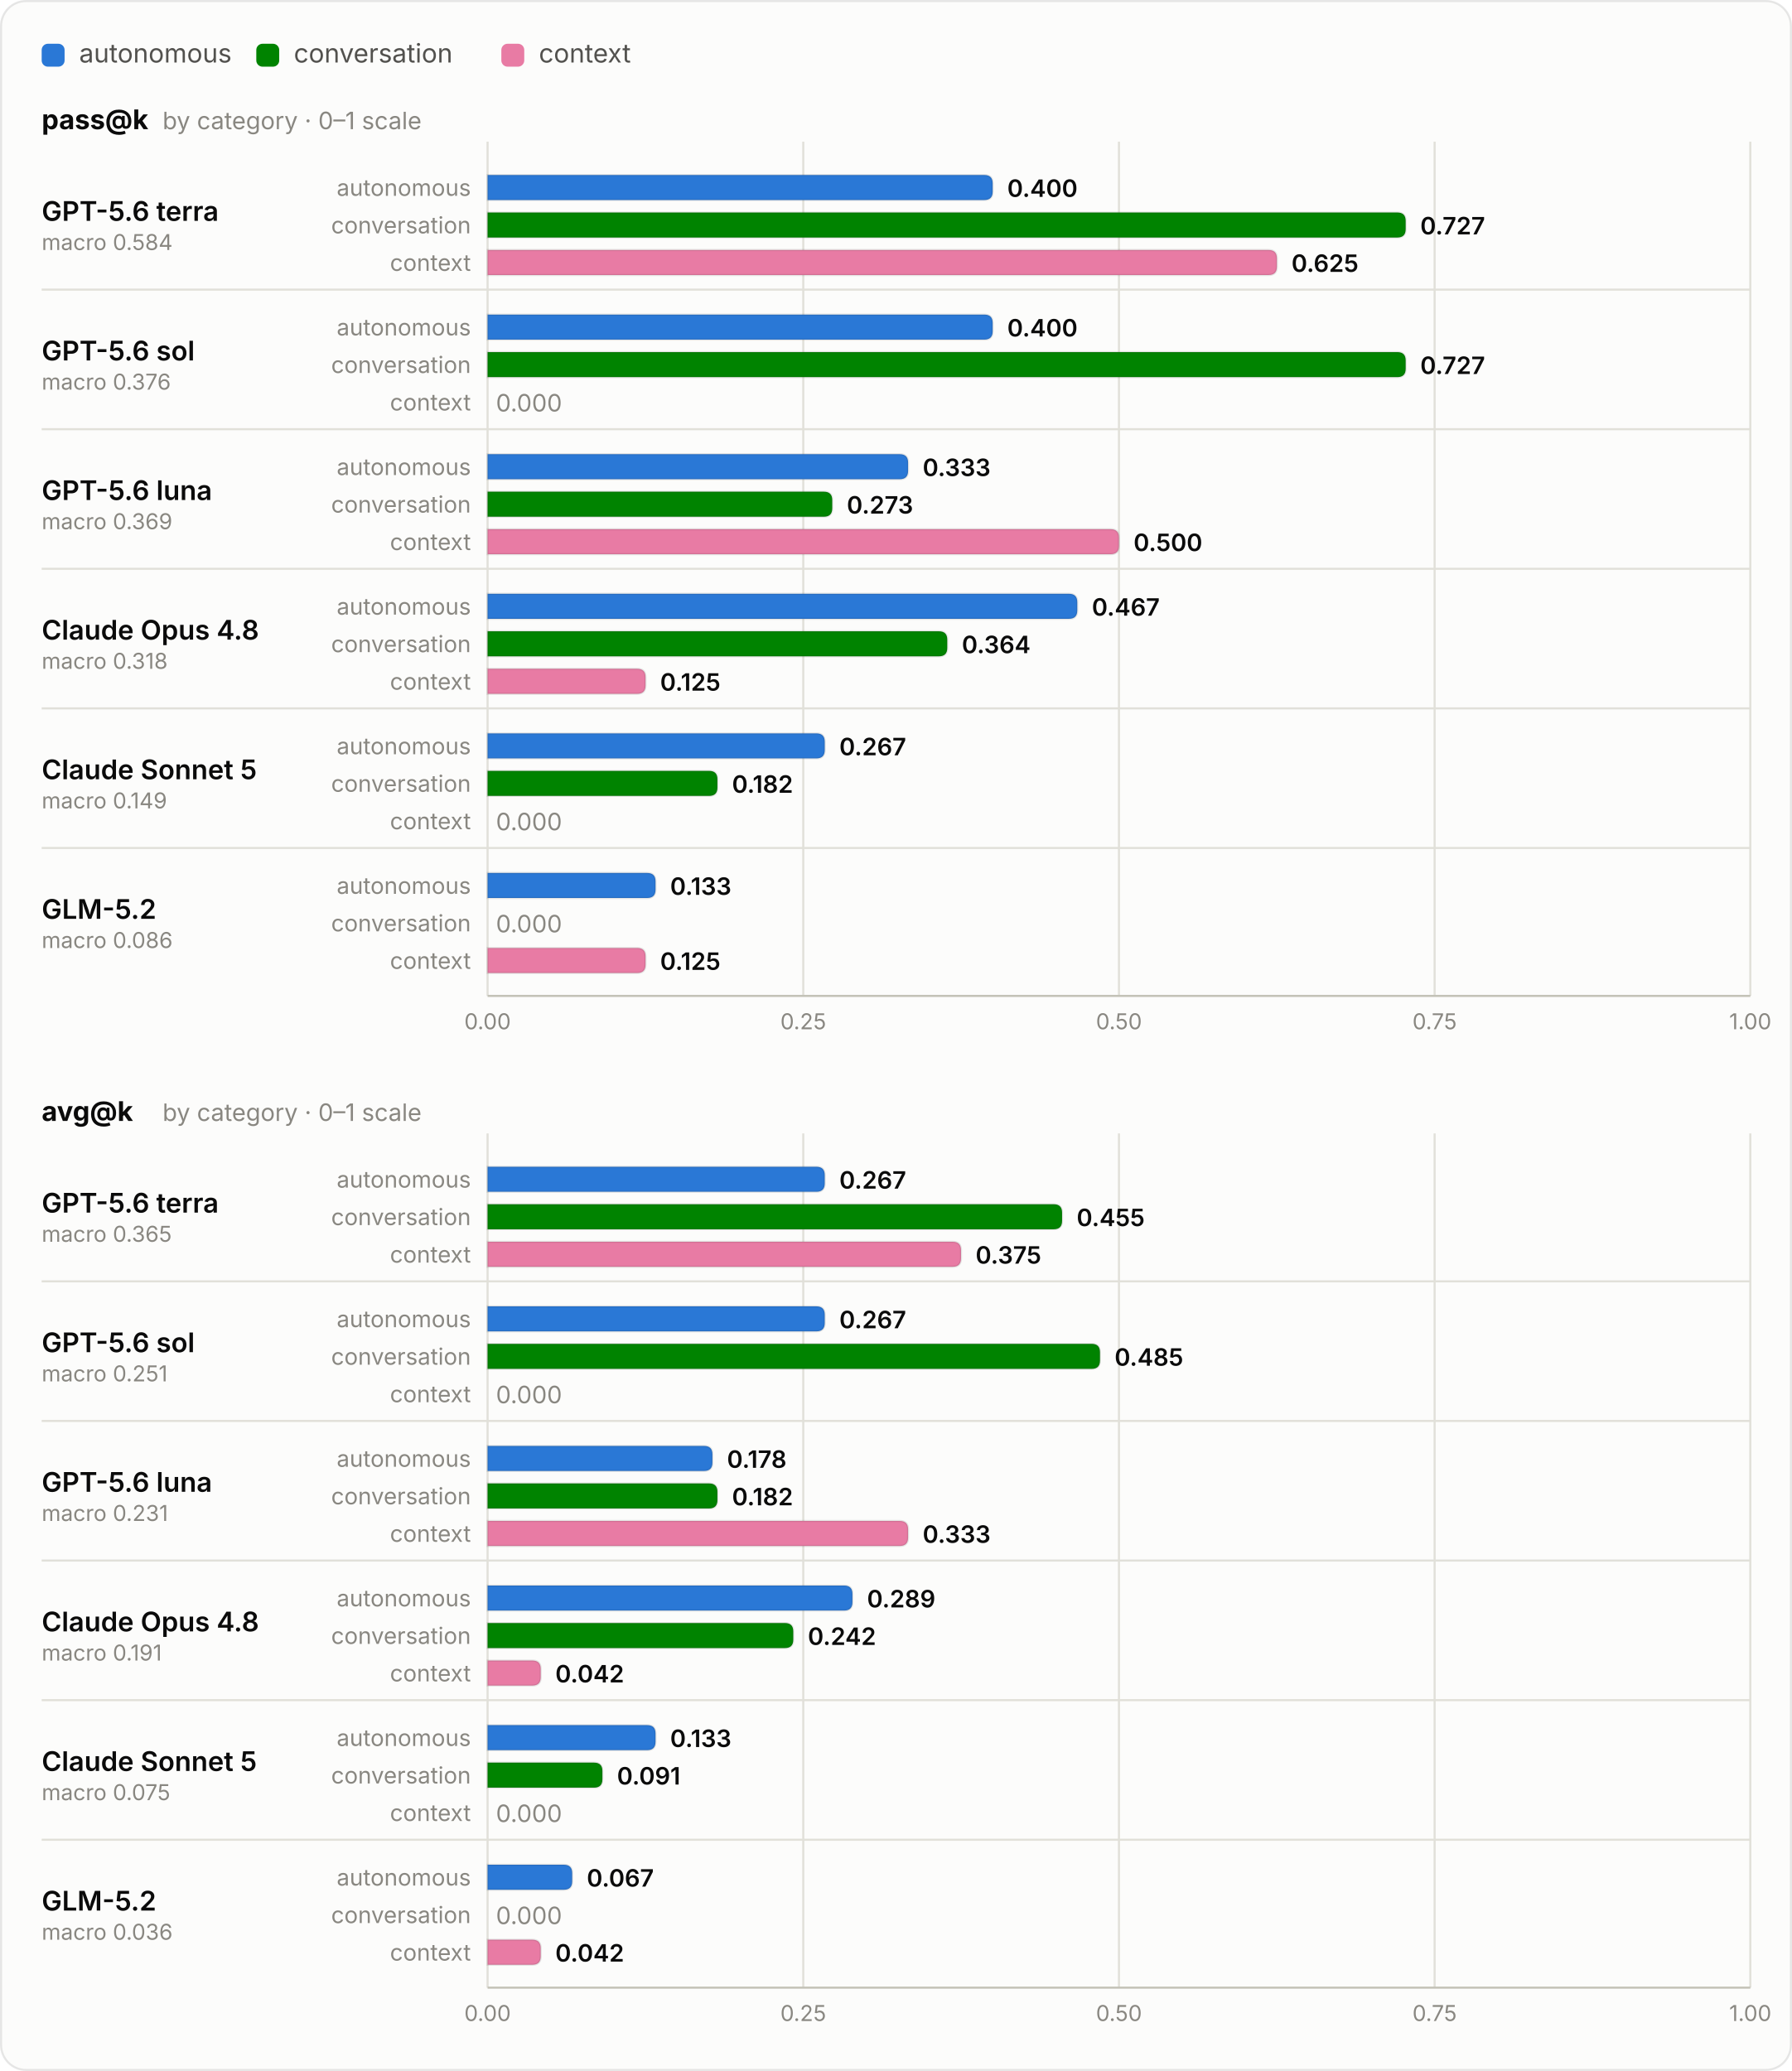
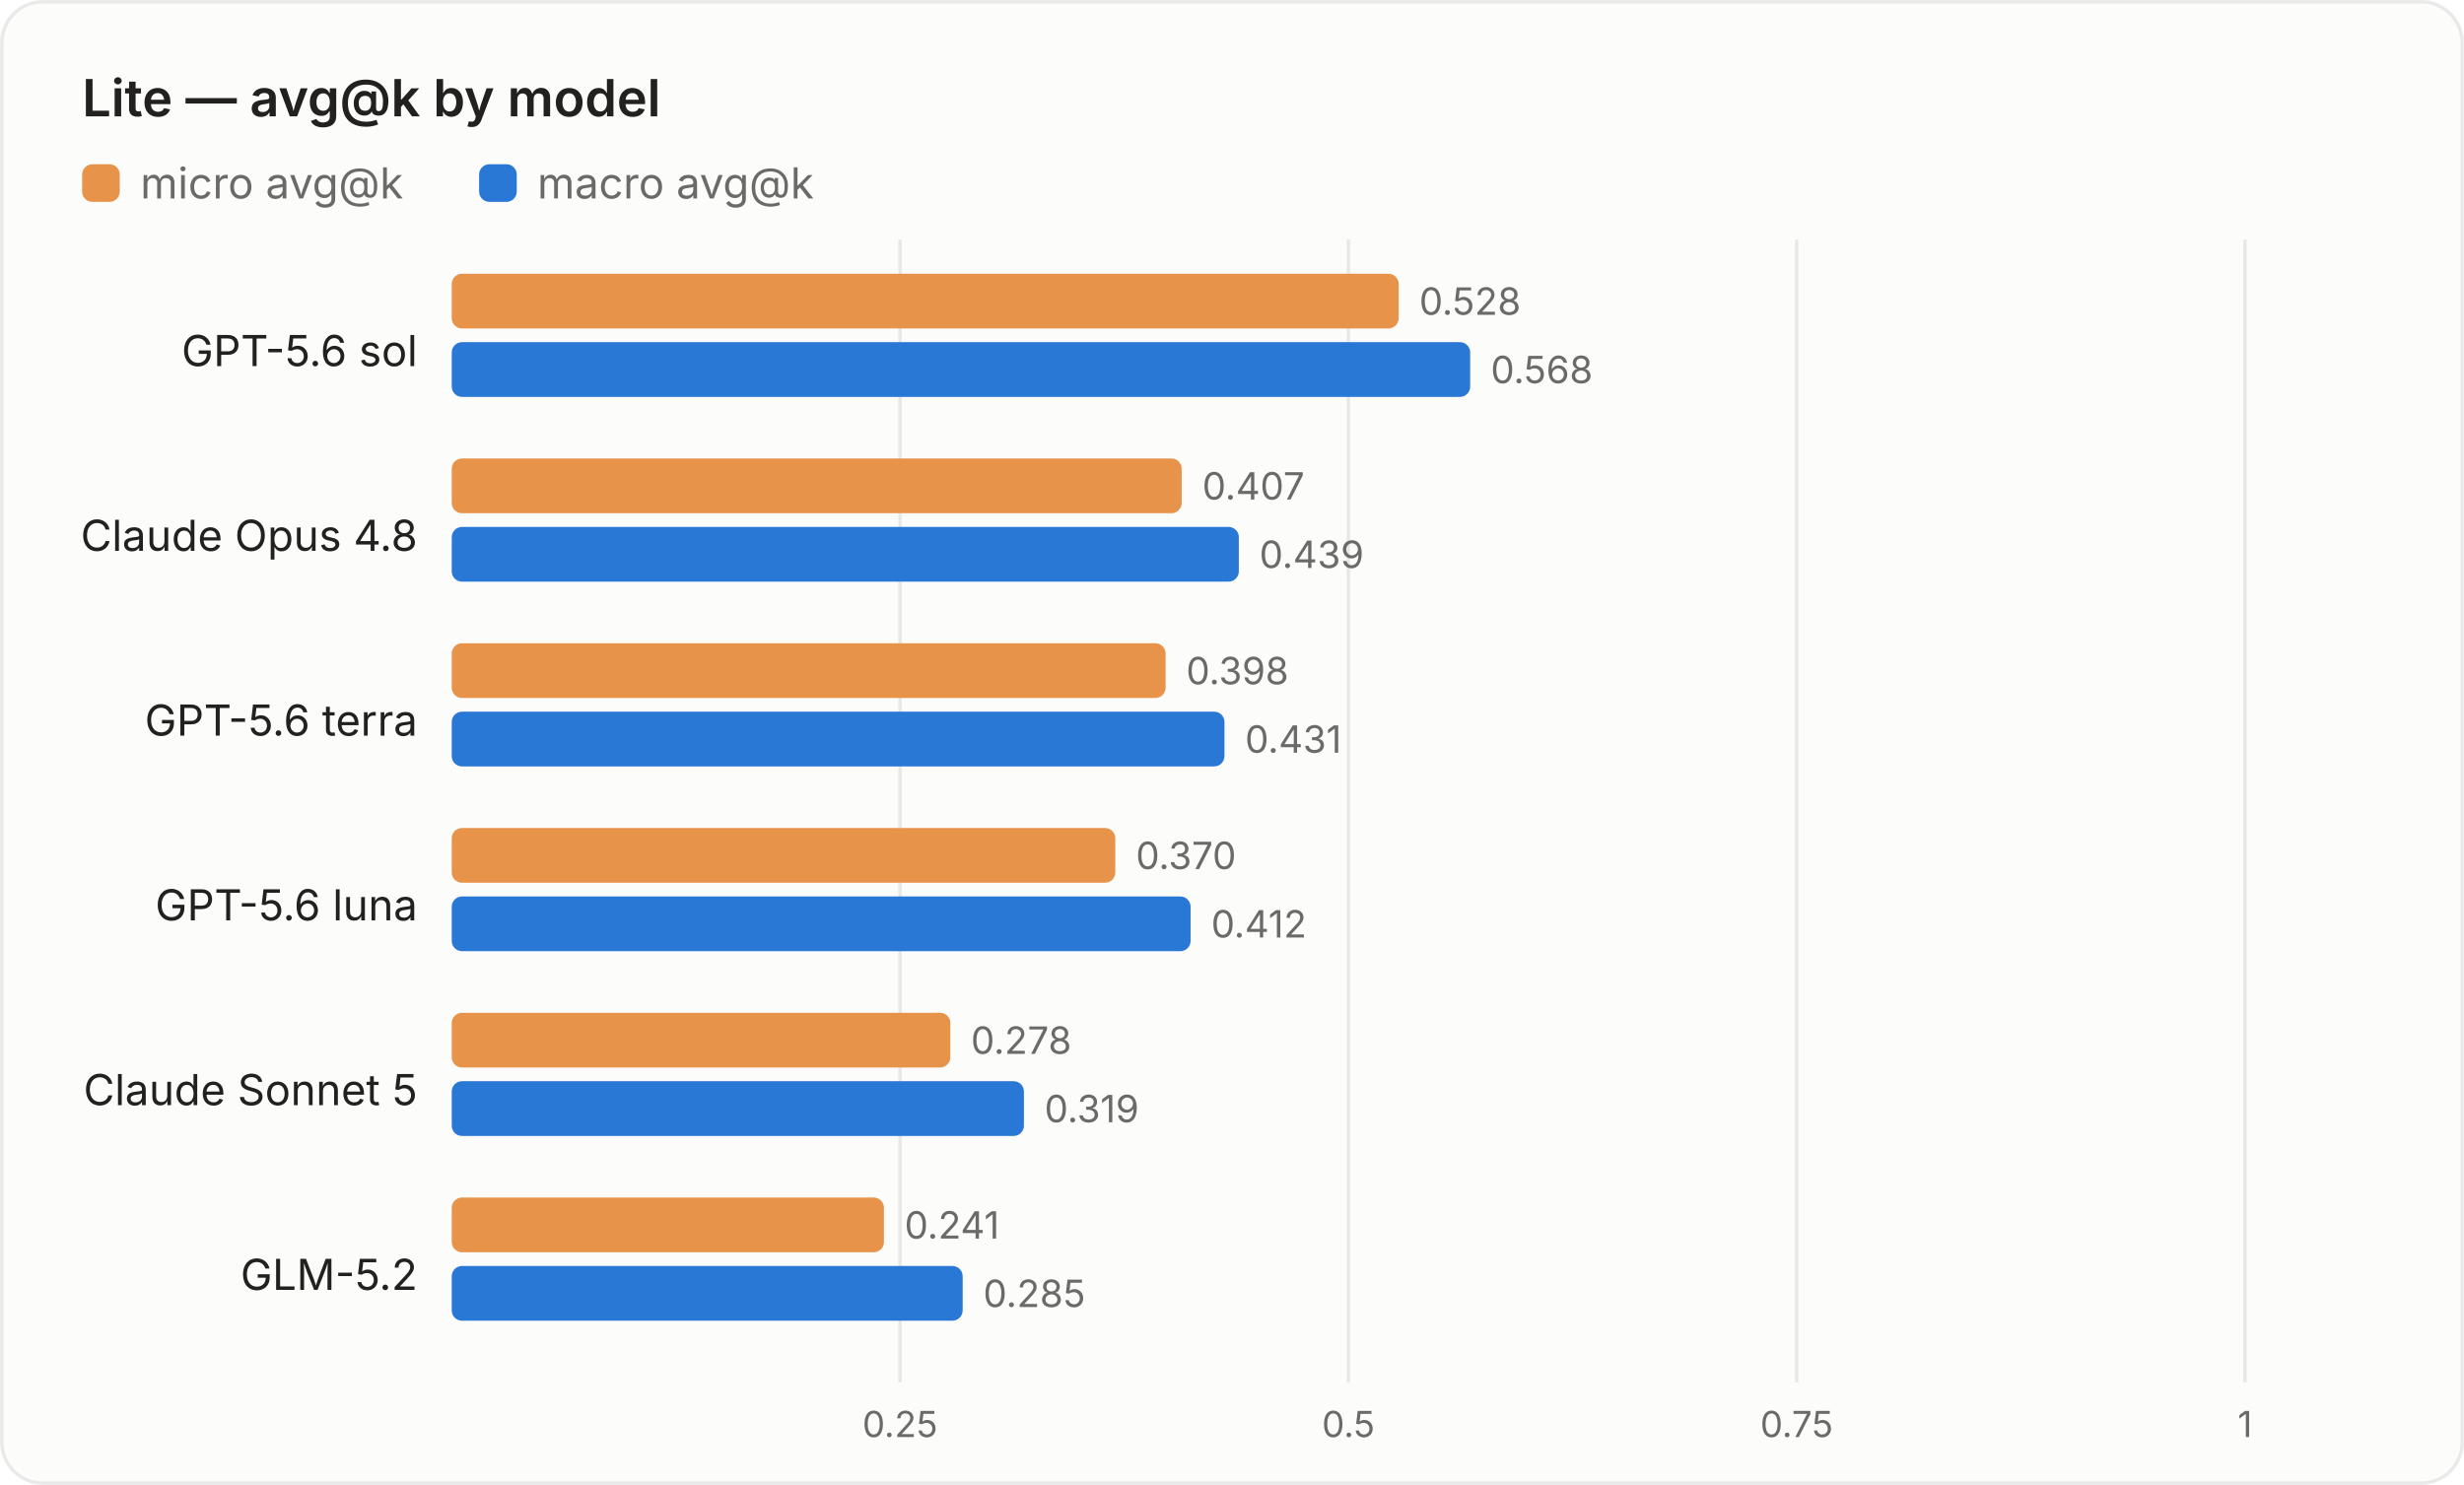
- <svg xmlns="http://www.w3.org/2000/svg" viewBox="0 0 860 994" width="860" height="994" font-family="system-ui,-apple-system,'Segoe UI',sans-serif" role="img" aria-label="Lite pass@k and avg@k by model and category">
-   <rect x="0.5" y="0.5" width="859" height="993" rx="12" fill="#fcfcfb" stroke="rgba(11,11,11,0.10)" />
-   <rect x="20" y="21" width="11" height="11" rx="3" fill="#2a78d6" />
-   <text x="38" y="30" font-size="12.5" fill="#52514e">autonomous</text>
-   <rect x="123.0" y="21" width="11" height="11" rx="3" fill="#008300" />
-   <text x="141.0" y="30" font-size="12.5" fill="#52514e">conversation</text>
-   <rect x="240.6" y="21" width="11" height="11" rx="3" fill="#e87ba4" />
-   <text x="258.6" y="30" font-size="12.5" fill="#52514e">context</text>
-   <text x="20" y="62" font-size="13" font-weight="700" fill="#0b0b0b">pass@k</text>
-   <text x="78" y="62" font-size="11.5" fill="#898781">by category · 0–1 scale</text>
-   <line x1="234.0" y1="68" x2="234.0" y2="478" stroke="#e1e0d9" stroke-width="1" />
-   <text x="234.0" y="494" font-size="10.5" fill="#898781" text-anchor="middle" style="font-variant-numeric:tabular-nums">0.00</text>
-   <line x1="385.5" y1="68" x2="385.5" y2="478" stroke="#e1e0d9" stroke-width="1" />
-   <text x="385.5" y="494" font-size="10.5" fill="#898781" text-anchor="middle" style="font-variant-numeric:tabular-nums">0.25</text>
-   <line x1="537.0" y1="68" x2="537.0" y2="478" stroke="#e1e0d9" stroke-width="1" />
-   <text x="537.0" y="494" font-size="10.5" fill="#898781" text-anchor="middle" style="font-variant-numeric:tabular-nums">0.50</text>
-   <line x1="688.5" y1="68" x2="688.5" y2="478" stroke="#e1e0d9" stroke-width="1" />
-   <text x="688.5" y="494" font-size="10.5" fill="#898781" text-anchor="middle" style="font-variant-numeric:tabular-nums">0.75</text>
-   <line x1="840.0" y1="68" x2="840.0" y2="478" stroke="#e1e0d9" stroke-width="1" />
-   <text x="840.0" y="494" font-size="10.5" fill="#898781" text-anchor="middle" style="font-variant-numeric:tabular-nums">1.00</text>
-   <text x="20" y="106.0" font-size="13" font-weight="600" fill="#0b0b0b">GPT-5.6 terra</text>
-   <text x="20" y="120.0" font-size="10.5" fill="#898781" style="font-variant-numeric:tabular-nums">macro 0.584</text>
-   <text x="226" y="94.0" font-size="11" fill="#898781" text-anchor="end">autonomous</text>
-   <path d="M234.0,84.0 H472.4 Q476.4,84.0 476.4,88.0 V92.0 Q476.4,96.0 472.4,96.0 H234.0 Z" fill="#2a78d6" stroke="rgba(11,11,11,0.10)" stroke-width="1" />
-   <text x="483.4" y="94.5" font-size="11.5" font-weight="600" fill="#0b0b0b" style="font-variant-numeric:tabular-nums">0.400</text>
-   <text x="226" y="112.0" font-size="11" fill="#898781" text-anchor="end">conversation</text>
-   <path d="M234.0,102.0 H670.6 Q674.6,102.0 674.6,106.0 V110.0 Q674.6,114.0 670.6,114.0 H234.0 Z" fill="#008300" stroke="rgba(11,11,11,0.10)" stroke-width="1" />
-   <text x="681.6" y="112.5" font-size="11.5" font-weight="600" fill="#0b0b0b" style="font-variant-numeric:tabular-nums">0.727</text>
-   <text x="226" y="130.0" font-size="11" fill="#898781" text-anchor="end">context</text>
-   <path d="M234.0,120.0 H608.8 Q612.8,120.0 612.8,124.0 V128.0 Q612.8,132.0 608.8,132.0 H234.0 Z" fill="#e87ba4" stroke="rgba(11,11,11,0.10)" stroke-width="1" />
-   <text x="619.8" y="130.5" font-size="11.5" font-weight="600" fill="#0b0b0b" style="font-variant-numeric:tabular-nums">0.625</text>
-   <line x1="20" y1="139" x2="840" y2="139" stroke="#e1e0d9" stroke-width="1" />
-   <text x="20" y="173.0" font-size="13" font-weight="600" fill="#0b0b0b">GPT-5.6 sol</text>
-   <text x="20" y="187.0" font-size="10.5" fill="#898781" style="font-variant-numeric:tabular-nums">macro 0.376</text>
-   <text x="226" y="161.0" font-size="11" fill="#898781" text-anchor="end">autonomous</text>
-   <path d="M234.0,151.0 H472.4 Q476.4,151.0 476.4,155.0 V159.0 Q476.4,163.0 472.4,163.0 H234.0 Z" fill="#2a78d6" stroke="rgba(11,11,11,0.10)" stroke-width="1" />
-   <text x="483.4" y="161.5" font-size="11.5" font-weight="600" fill="#0b0b0b" style="font-variant-numeric:tabular-nums">0.400</text>
-   <text x="226" y="179.0" font-size="11" fill="#898781" text-anchor="end">conversation</text>
-   <path d="M234.0,169.0 H670.6 Q674.6,169.0 674.6,173.0 V177.0 Q674.6,181.0 670.6,181.0 H234.0 Z" fill="#008300" stroke="rgba(11,11,11,0.10)" stroke-width="1" />
-   <text x="681.6" y="179.5" font-size="11.5" font-weight="600" fill="#0b0b0b" style="font-variant-numeric:tabular-nums">0.727</text>
-   <text x="226" y="197.0" font-size="11" fill="#898781" text-anchor="end">context</text>
-   <text x="238" y="197.5" font-size="11.5" fill="#898781" style="font-variant-numeric:tabular-nums">0.000</text>
-   <line x1="20" y1="206" x2="840" y2="206" stroke="#e1e0d9" stroke-width="1" />
-   <text x="20" y="240.0" font-size="13" font-weight="600" fill="#0b0b0b">GPT-5.6 luna</text>
-   <text x="20" y="254.0" font-size="10.5" fill="#898781" style="font-variant-numeric:tabular-nums">macro 0.369</text>
-   <text x="226" y="228.0" font-size="11" fill="#898781" text-anchor="end">autonomous</text>
-   <path d="M234.0,218.0 H431.8 Q435.8,218.0 435.8,222.0 V226.0 Q435.8,230.0 431.8,230.0 H234.0 Z" fill="#2a78d6" stroke="rgba(11,11,11,0.10)" stroke-width="1" />
-   <text x="442.8" y="228.5" font-size="11.5" font-weight="600" fill="#0b0b0b" style="font-variant-numeric:tabular-nums">0.333</text>
-   <text x="226" y="246.0" font-size="11" fill="#898781" text-anchor="end">conversation</text>
-   <path d="M234.0,236.0 H395.4 Q399.4,236.0 399.4,240.0 V244.0 Q399.4,248.0 395.4,248.0 H234.0 Z" fill="#008300" stroke="rgba(11,11,11,0.10)" stroke-width="1" />
-   <text x="406.4" y="246.5" font-size="11.5" font-weight="600" fill="#0b0b0b" style="font-variant-numeric:tabular-nums">0.273</text>
-   <text x="226" y="264.0" font-size="11" fill="#898781" text-anchor="end">context</text>
-   <path d="M234.0,254.0 H533.0 Q537.0,254.0 537.0,258.0 V262.0 Q537.0,266.0 533.0,266.0 H234.0 Z" fill="#e87ba4" stroke="rgba(11,11,11,0.10)" stroke-width="1" />
-   <text x="544.0" y="264.5" font-size="11.5" font-weight="600" fill="#0b0b0b" style="font-variant-numeric:tabular-nums">0.500</text>
-   <line x1="20" y1="273" x2="840" y2="273" stroke="#e1e0d9" stroke-width="1" />
-   <text x="20" y="307.0" font-size="13" font-weight="600" fill="#0b0b0b">Claude Opus 4.8</text>
-   <text x="20" y="321.0" font-size="10.5" fill="#898781" style="font-variant-numeric:tabular-nums">macro 0.318</text>
-   <text x="226" y="295.0" font-size="11" fill="#898781" text-anchor="end">autonomous</text>
-   <path d="M234.0,285.0 H513.0 Q517.0,285.0 517.0,289.0 V293.0 Q517.0,297.0 513.0,297.0 H234.0 Z" fill="#2a78d6" stroke="rgba(11,11,11,0.10)" stroke-width="1" />
-   <text x="524.0" y="295.5" font-size="11.5" font-weight="600" fill="#0b0b0b" style="font-variant-numeric:tabular-nums">0.467</text>
-   <text x="226" y="313.0" font-size="11" fill="#898781" text-anchor="end">conversation</text>
-   <path d="M234.0,303.0 H450.6 Q454.6,303.0 454.6,307.0 V311.0 Q454.6,315.0 450.6,315.0 H234.0 Z" fill="#008300" stroke="rgba(11,11,11,0.10)" stroke-width="1" />
-   <text x="461.6" y="313.5" font-size="11.5" font-weight="600" fill="#0b0b0b" style="font-variant-numeric:tabular-nums">0.364</text>
-   <text x="226" y="331.0" font-size="11" fill="#898781" text-anchor="end">context</text>
-   <path d="M234.0,321.0 H305.8 Q309.8,321.0 309.8,325.0 V329.0 Q309.8,333.0 305.8,333.0 H234.0 Z" fill="#e87ba4" stroke="rgba(11,11,11,0.10)" stroke-width="1" />
-   <text x="316.8" y="331.5" font-size="11.5" font-weight="600" fill="#0b0b0b" style="font-variant-numeric:tabular-nums">0.125</text>
-   <line x1="20" y1="340" x2="840" y2="340" stroke="#e1e0d9" stroke-width="1" />
-   <text x="20" y="374.0" font-size="13" font-weight="600" fill="#0b0b0b">Claude Sonnet 5</text>
-   <text x="20" y="388.0" font-size="10.5" fill="#898781" style="font-variant-numeric:tabular-nums">macro 0.149</text>
-   <text x="226" y="362.0" font-size="11" fill="#898781" text-anchor="end">autonomous</text>
-   <path d="M234.0,352.0 H391.8 Q395.8,352.0 395.8,356.0 V360.0 Q395.8,364.0 391.8,364.0 H234.0 Z" fill="#2a78d6" stroke="rgba(11,11,11,0.10)" stroke-width="1" />
-   <text x="402.8" y="362.5" font-size="11.5" font-weight="600" fill="#0b0b0b" style="font-variant-numeric:tabular-nums">0.267</text>
-   <text x="226" y="380.0" font-size="11" fill="#898781" text-anchor="end">conversation</text>
-   <path d="M234.0,370.0 H340.3 Q344.3,370.0 344.3,374.0 V378.0 Q344.3,382.0 340.3,382.0 H234.0 Z" fill="#008300" stroke="rgba(11,11,11,0.10)" stroke-width="1" />
-   <text x="351.3" y="380.5" font-size="11.5" font-weight="600" fill="#0b0b0b" style="font-variant-numeric:tabular-nums">0.182</text>
-   <text x="226" y="398.0" font-size="11" fill="#898781" text-anchor="end">context</text>
-   <text x="238" y="398.5" font-size="11.5" fill="#898781" style="font-variant-numeric:tabular-nums">0.000</text>
-   <line x1="20" y1="407" x2="840" y2="407" stroke="#e1e0d9" stroke-width="1" />
-   <text x="20" y="441.0" font-size="13" font-weight="600" fill="#0b0b0b">GLM-5.2</text>
-   <text x="20" y="455.0" font-size="10.5" fill="#898781" style="font-variant-numeric:tabular-nums">macro 0.086</text>
-   <text x="226" y="429.0" font-size="11" fill="#898781" text-anchor="end">autonomous</text>
-   <path d="M234.0,419.0 H310.6 Q314.6,419.0 314.6,423.0 V427.0 Q314.6,431.0 310.6,431.0 H234.0 Z" fill="#2a78d6" stroke="rgba(11,11,11,0.10)" stroke-width="1" />
-   <text x="321.6" y="429.5" font-size="11.5" font-weight="600" fill="#0b0b0b" style="font-variant-numeric:tabular-nums">0.133</text>
-   <text x="226" y="447.0" font-size="11" fill="#898781" text-anchor="end">conversation</text>
-   <text x="238" y="447.5" font-size="11.5" fill="#898781" style="font-variant-numeric:tabular-nums">0.000</text>
-   <text x="226" y="465.0" font-size="11" fill="#898781" text-anchor="end">context</text>
-   <path d="M234.0,455.0 H305.8 Q309.8,455.0 309.8,459.0 V463.0 Q309.8,467.0 305.8,467.0 H234.0 Z" fill="#e87ba4" stroke="rgba(11,11,11,0.10)" stroke-width="1" />
-   <text x="316.8" y="465.5" font-size="11.5" font-weight="600" fill="#0b0b0b" style="font-variant-numeric:tabular-nums">0.125</text>
-   <line x1="234" y1="478" x2="840" y2="478" stroke="#c3c2b7" stroke-width="1" />
-   <text x="20" y="538" font-size="13" font-weight="700" fill="#0b0b0b">avg@k</text>
-   <text x="78" y="538" font-size="11.5" fill="#898781">by category · 0–1 scale</text>
-   <line x1="234.0" y1="544" x2="234.0" y2="954" stroke="#e1e0d9" stroke-width="1" />
-   <text x="234.0" y="970" font-size="10.5" fill="#898781" text-anchor="middle" style="font-variant-numeric:tabular-nums">0.00</text>
-   <line x1="385.5" y1="544" x2="385.5" y2="954" stroke="#e1e0d9" stroke-width="1" />
-   <text x="385.5" y="970" font-size="10.5" fill="#898781" text-anchor="middle" style="font-variant-numeric:tabular-nums">0.25</text>
-   <line x1="537.0" y1="544" x2="537.0" y2="954" stroke="#e1e0d9" stroke-width="1" />
-   <text x="537.0" y="970" font-size="10.5" fill="#898781" text-anchor="middle" style="font-variant-numeric:tabular-nums">0.50</text>
-   <line x1="688.5" y1="544" x2="688.5" y2="954" stroke="#e1e0d9" stroke-width="1" />
-   <text x="688.5" y="970" font-size="10.5" fill="#898781" text-anchor="middle" style="font-variant-numeric:tabular-nums">0.75</text>
-   <line x1="840.0" y1="544" x2="840.0" y2="954" stroke="#e1e0d9" stroke-width="1" />
-   <text x="840.0" y="970" font-size="10.5" fill="#898781" text-anchor="middle" style="font-variant-numeric:tabular-nums">1.00</text>
-   <text x="20" y="582.0" font-size="13" font-weight="600" fill="#0b0b0b">GPT-5.6 terra</text>
-   <text x="20" y="596.0" font-size="10.5" fill="#898781" style="font-variant-numeric:tabular-nums">macro 0.365</text>
-   <text x="226" y="570.0" font-size="11" fill="#898781" text-anchor="end">autonomous</text>
-   <path d="M234.0,560.0 H391.8 Q395.8,560.0 395.8,564.0 V568.0 Q395.8,572.0 391.8,572.0 H234.0 Z" fill="#2a78d6" stroke="rgba(11,11,11,0.10)" stroke-width="1" />
-   <text x="402.8" y="570.5" font-size="11.5" font-weight="600" fill="#0b0b0b" style="font-variant-numeric:tabular-nums">0.267</text>
-   <text x="226" y="588.0" font-size="11" fill="#898781" text-anchor="end">conversation</text>
-   <path d="M234.0,578.0 H505.7 Q509.7,578.0 509.7,582.0 V586.0 Q509.7,590.0 505.7,590.0 H234.0 Z" fill="#008300" stroke="rgba(11,11,11,0.10)" stroke-width="1" />
-   <text x="516.7" y="588.5" font-size="11.5" font-weight="600" fill="#0b0b0b" style="font-variant-numeric:tabular-nums">0.455</text>
-   <text x="226" y="606.0" font-size="11" fill="#898781" text-anchor="end">context</text>
-   <path d="M234.0,596.0 H457.2 Q461.2,596.0 461.2,600.0 V604.0 Q461.2,608.0 457.2,608.0 H234.0 Z" fill="#e87ba4" stroke="rgba(11,11,11,0.10)" stroke-width="1" />
-   <text x="468.2" y="606.5" font-size="11.5" font-weight="600" fill="#0b0b0b" style="font-variant-numeric:tabular-nums">0.375</text>
-   <line x1="20" y1="615" x2="840" y2="615" stroke="#e1e0d9" stroke-width="1" />
-   <text x="20" y="649.0" font-size="13" font-weight="600" fill="#0b0b0b">GPT-5.6 sol</text>
-   <text x="20" y="663.0" font-size="10.5" fill="#898781" style="font-variant-numeric:tabular-nums">macro 0.251</text>
-   <text x="226" y="637.0" font-size="11" fill="#898781" text-anchor="end">autonomous</text>
-   <path d="M234.0,627.0 H391.8 Q395.8,627.0 395.8,631.0 V635.0 Q395.8,639.0 391.8,639.0 H234.0 Z" fill="#2a78d6" stroke="rgba(11,11,11,0.10)" stroke-width="1" />
-   <text x="402.8" y="637.5" font-size="11.5" font-weight="600" fill="#0b0b0b" style="font-variant-numeric:tabular-nums">0.267</text>
-   <text x="226" y="655.0" font-size="11" fill="#898781" text-anchor="end">conversation</text>
-   <path d="M234.0,645.0 H523.9 Q527.9,645.0 527.9,649.0 V653.0 Q527.9,657.0 523.9,657.0 H234.0 Z" fill="#008300" stroke="rgba(11,11,11,0.10)" stroke-width="1" />
-   <text x="534.9" y="655.5" font-size="11.5" font-weight="600" fill="#0b0b0b" style="font-variant-numeric:tabular-nums">0.485</text>
-   <text x="226" y="673.0" font-size="11" fill="#898781" text-anchor="end">context</text>
-   <text x="238" y="673.5" font-size="11.5" fill="#898781" style="font-variant-numeric:tabular-nums">0.000</text>
-   <line x1="20" y1="682" x2="840" y2="682" stroke="#e1e0d9" stroke-width="1" />
-   <text x="20" y="716.0" font-size="13" font-weight="600" fill="#0b0b0b">GPT-5.6 luna</text>
-   <text x="20" y="730.0" font-size="10.5" fill="#898781" style="font-variant-numeric:tabular-nums">macro 0.231</text>
-   <text x="226" y="704.0" font-size="11" fill="#898781" text-anchor="end">autonomous</text>
-   <path d="M234.0,694.0 H337.9 Q341.9,694.0 341.9,698.0 V702.0 Q341.9,706.0 337.9,706.0 H234.0 Z" fill="#2a78d6" stroke="rgba(11,11,11,0.10)" stroke-width="1" />
-   <text x="348.9" y="704.5" font-size="11.5" font-weight="600" fill="#0b0b0b" style="font-variant-numeric:tabular-nums">0.178</text>
-   <text x="226" y="722.0" font-size="11" fill="#898781" text-anchor="end">conversation</text>
-   <path d="M234.0,712.0 H340.3 Q344.3,712.0 344.3,716.0 V720.0 Q344.3,724.0 340.3,724.0 H234.0 Z" fill="#008300" stroke="rgba(11,11,11,0.10)" stroke-width="1" />
-   <text x="351.3" y="722.5" font-size="11.5" font-weight="600" fill="#0b0b0b" style="font-variant-numeric:tabular-nums">0.182</text>
-   <text x="226" y="740.0" font-size="11" fill="#898781" text-anchor="end">context</text>
-   <path d="M234.0,730.0 H431.8 Q435.8,730.0 435.8,734.0 V738.0 Q435.8,742.0 431.8,742.0 H234.0 Z" fill="#e87ba4" stroke="rgba(11,11,11,0.10)" stroke-width="1" />
-   <text x="442.8" y="740.5" font-size="11.5" font-weight="600" fill="#0b0b0b" style="font-variant-numeric:tabular-nums">0.333</text>
-   <line x1="20" y1="749" x2="840" y2="749" stroke="#e1e0d9" stroke-width="1" />
-   <text x="20" y="783.0" font-size="13" font-weight="600" fill="#0b0b0b">Claude Opus 4.8</text>
-   <text x="20" y="797.0" font-size="10.5" fill="#898781" style="font-variant-numeric:tabular-nums">macro 0.191</text>
-   <text x="226" y="771.0" font-size="11" fill="#898781" text-anchor="end">autonomous</text>
-   <path d="M234.0,761.0 H405.1 Q409.1,761.0 409.1,765.0 V769.0 Q409.1,773.0 405.1,773.0 H234.0 Z" fill="#2a78d6" stroke="rgba(11,11,11,0.10)" stroke-width="1" />
-   <text x="416.1" y="771.5" font-size="11.5" font-weight="600" fill="#0b0b0b" style="font-variant-numeric:tabular-nums">0.289</text>
-   <text x="226" y="789.0" font-size="11" fill="#898781" text-anchor="end">conversation</text>
-   <path d="M234.0,779.0 H376.7 Q380.7,779.0 380.7,783.0 V787.0 Q380.7,791.0 376.7,791.0 H234.0 Z" fill="#008300" stroke="rgba(11,11,11,0.10)" stroke-width="1" />
-   <text x="387.7" y="789.5" font-size="11.5" font-weight="600" fill="#0b0b0b" style="font-variant-numeric:tabular-nums">0.242</text>
-   <text x="226" y="807.0" font-size="11" fill="#898781" text-anchor="end">context</text>
-   <path d="M234.0,797.0 H255.5 Q259.5,797.0 259.5,801.0 V805.0 Q259.5,809.0 255.5,809.0 H234.0 Z" fill="#e87ba4" stroke="rgba(11,11,11,0.10)" stroke-width="1" />
-   <text x="266.5" y="807.5" font-size="11.5" font-weight="600" fill="#0b0b0b" style="font-variant-numeric:tabular-nums">0.042</text>
-   <line x1="20" y1="816" x2="840" y2="816" stroke="#e1e0d9" stroke-width="1" />
-   <text x="20" y="850.0" font-size="13" font-weight="600" fill="#0b0b0b">Claude Sonnet 5</text>
-   <text x="20" y="864.0" font-size="10.5" fill="#898781" style="font-variant-numeric:tabular-nums">macro 0.075</text>
-   <text x="226" y="838.0" font-size="11" fill="#898781" text-anchor="end">autonomous</text>
-   <path d="M234.0,828.0 H310.6 Q314.6,828.0 314.6,832.0 V836.0 Q314.6,840.0 310.6,840.0 H234.0 Z" fill="#2a78d6" stroke="rgba(11,11,11,0.10)" stroke-width="1" />
-   <text x="321.6" y="838.5" font-size="11.5" font-weight="600" fill="#0b0b0b" style="font-variant-numeric:tabular-nums">0.133</text>
-   <text x="226" y="856.0" font-size="11" fill="#898781" text-anchor="end">conversation</text>
-   <path d="M234.0,846.0 H285.1 Q289.1,846.0 289.1,850.0 V854.0 Q289.1,858.0 285.1,858.0 H234.0 Z" fill="#008300" stroke="rgba(11,11,11,0.10)" stroke-width="1" />
-   <text x="296.1" y="856.5" font-size="11.5" font-weight="600" fill="#0b0b0b" style="font-variant-numeric:tabular-nums">0.091</text>
-   <text x="226" y="874.0" font-size="11" fill="#898781" text-anchor="end">context</text>
-   <text x="238" y="874.5" font-size="11.5" fill="#898781" style="font-variant-numeric:tabular-nums">0.000</text>
-   <line x1="20" y1="883" x2="840" y2="883" stroke="#e1e0d9" stroke-width="1" />
-   <text x="20" y="917.0" font-size="13" font-weight="600" fill="#0b0b0b">GLM-5.2</text>
-   <text x="20" y="931.0" font-size="10.5" fill="#898781" style="font-variant-numeric:tabular-nums">macro 0.036</text>
-   <text x="226" y="905.0" font-size="11" fill="#898781" text-anchor="end">autonomous</text>
-   <path d="M234.0,895.0 H270.6 Q274.6,895.0 274.6,899.0 V903.0 Q274.6,907.0 270.6,907.0 H234.0 Z" fill="#2a78d6" stroke="rgba(11,11,11,0.10)" stroke-width="1" />
-   <text x="281.6" y="905.5" font-size="11.5" font-weight="600" fill="#0b0b0b" style="font-variant-numeric:tabular-nums">0.067</text>
-   <text x="226" y="923.0" font-size="11" fill="#898781" text-anchor="end">conversation</text>
-   <text x="238" y="923.5" font-size="11.5" fill="#898781" style="font-variant-numeric:tabular-nums">0.000</text>
-   <text x="226" y="941.0" font-size="11" fill="#898781" text-anchor="end">context</text>
-   <path d="M234.0,931.0 H255.5 Q259.5,931.0 259.5,935.0 V939.0 Q259.5,943.0 255.5,943.0 H234.0 Z" fill="#e87ba4" stroke="rgba(11,11,11,0.10)" stroke-width="1" />
-   <text x="266.5" y="941.5" font-size="11.5" font-weight="600" fill="#0b0b0b" style="font-variant-numeric:tabular-nums">0.042</text>
-   <line x1="234" y1="954" x2="840" y2="954" stroke="#c3c2b7" stroke-width="1" />
+ <svg xmlns="http://www.w3.org/2000/svg" viewBox="0 0 720 434" width="720" height="434" font-family="system-ui,-apple-system,'Segoe UI',sans-serif" role="img" aria-label="Lite micro and macro avg@k by model, sorted by micro avg@k">
+   <rect x="0.5" y="0.5" width="719" height="433" rx="12" fill="#fcfcfb" stroke="rgba(11,11,11,0.08)" />
+   <text x="24" y="34" font-size="15" font-weight="600" fill="#22211f">Lite — avg@k by model</text>
+   <rect x="24" y="48" width="11" height="11" rx="3" fill="#e8934a" />
+   <text x="41" y="58" font-size="12.5" fill="#6b6a67">micro avg@k</text>
+   <rect x="140" y="48" width="11" height="11" rx="3" fill="#2a78d6" />
+   <text x="157" y="58" font-size="12.5" fill="#6b6a67">macro avg@k</text>
+   <line x1="263.0" y1="70" x2="263.0" y2="404" stroke="rgba(11,11,11,0.08)" />
+   <text x="263.0" y="420" font-size="10.5" fill="#6b6a67" text-anchor="middle">0.25</text>
+   <line x1="394.0" y1="70" x2="394.0" y2="404" stroke="rgba(11,11,11,0.08)" />
+   <text x="394.0" y="420" font-size="10.5" fill="#6b6a67" text-anchor="middle">0.5</text>
+   <line x1="525.0" y1="70" x2="525.0" y2="404" stroke="rgba(11,11,11,0.08)" />
+   <text x="525.0" y="420" font-size="10.5" fill="#6b6a67" text-anchor="middle">0.75</text>
+   <line x1="656.0" y1="70" x2="656.0" y2="404" stroke="rgba(11,11,11,0.08)" />
+   <text x="656.0" y="420" font-size="10.5" fill="#6b6a67" text-anchor="middle">1</text>
+   <text x="122" y="107" font-size="12.5" fill="#22211f" text-anchor="end">GPT-5.6 sol</text>
+   <rect x="132" y="80" width="276.7" height="16" rx="3" fill="#e8934a" />
+   <text x="414.7" y="92" font-size="11" fill="#6b6a67">0.528</text>
+   <rect x="132" y="100" width="297.6" height="16" rx="3" fill="#2a78d6" />
+   <text x="435.6" y="112" font-size="11" fill="#6b6a67">0.568</text>
+   <text x="122" y="161" font-size="12.5" fill="#22211f" text-anchor="end">Claude Opus 4.8</text>
+   <rect x="132" y="134" width="213.3" height="16" rx="3" fill="#e8934a" />
+   <text x="351.3" y="146" font-size="11" fill="#6b6a67">0.407</text>
+   <rect x="132" y="154" width="230.0" height="16" rx="3" fill="#2a78d6" />
+   <text x="368.0" y="166" font-size="11" fill="#6b6a67">0.439</text>
+   <text x="122" y="215" font-size="12.5" fill="#22211f" text-anchor="end">GPT-5.6 terra</text>
+   <rect x="132" y="188" width="208.6" height="16" rx="3" fill="#e8934a" />
+   <text x="346.6" y="200" font-size="11" fill="#6b6a67">0.398</text>
+   <rect x="132" y="208" width="225.8" height="16" rx="3" fill="#2a78d6" />
+   <text x="363.8" y="220" font-size="11" fill="#6b6a67">0.431</text>
+   <text x="122" y="269" font-size="12.5" fill="#22211f" text-anchor="end">GPT-5.6 luna</text>
+   <rect x="132" y="242" width="193.9" height="16" rx="3" fill="#e8934a" />
+   <text x="331.9" y="254" font-size="11" fill="#6b6a67">0.370</text>
+   <rect x="132" y="262" width="215.9" height="16" rx="3" fill="#2a78d6" />
+   <text x="353.9" y="274" font-size="11" fill="#6b6a67">0.412</text>
+   <text x="122" y="323" font-size="12.5" fill="#22211f" text-anchor="end">Claude Sonnet 5</text>
+   <rect x="132" y="296" width="145.7" height="16" rx="3" fill="#e8934a" />
+   <text x="283.7" y="308" font-size="11" fill="#6b6a67">0.278</text>
+   <rect x="132" y="316" width="167.2" height="16" rx="3" fill="#2a78d6" />
+   <text x="305.2" y="328" font-size="11" fill="#6b6a67">0.319</text>
+   <text x="122" y="377" font-size="12.5" fill="#22211f" text-anchor="end">GLM-5.2</text>
+   <rect x="132" y="350" width="126.3" height="16" rx="3" fill="#e8934a" />
+   <text x="264.3" y="362" font-size="11" fill="#6b6a67">0.241</text>
+   <rect x="132" y="370" width="149.3" height="16" rx="3" fill="#2a78d6" />
+   <text x="287.3" y="382" font-size="11" fill="#6b6a67">0.285</text>
</svg>
